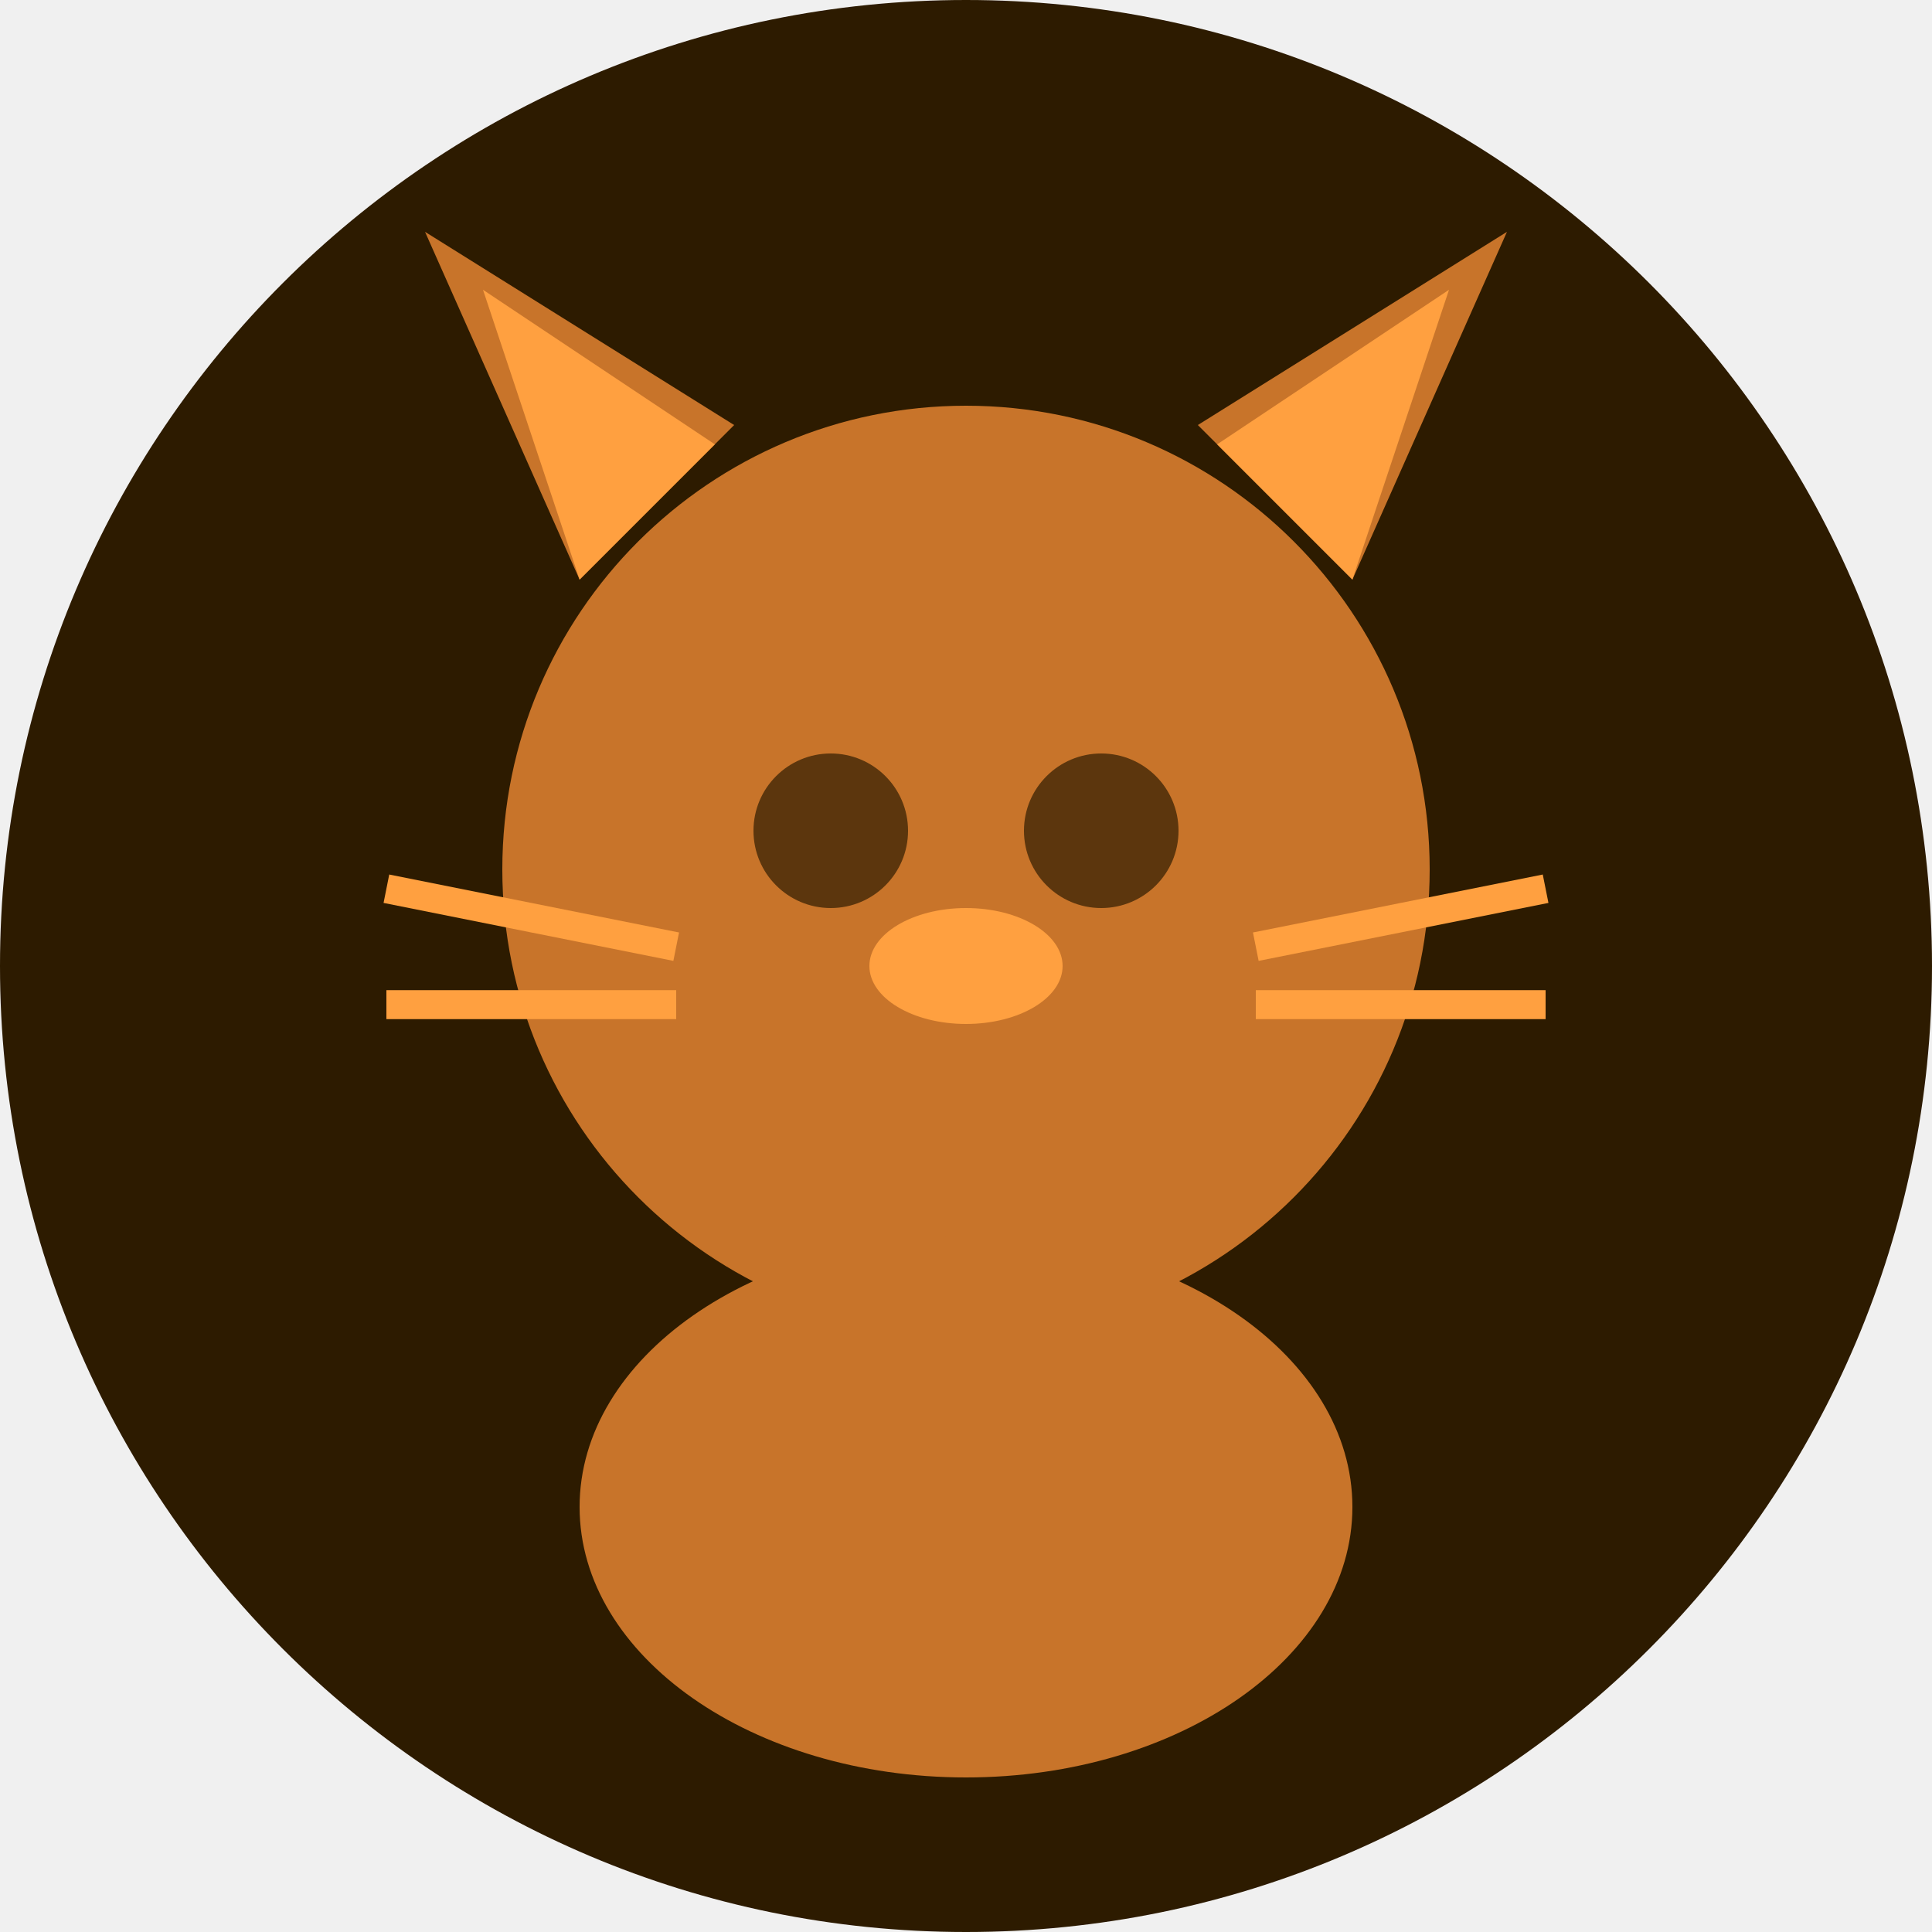
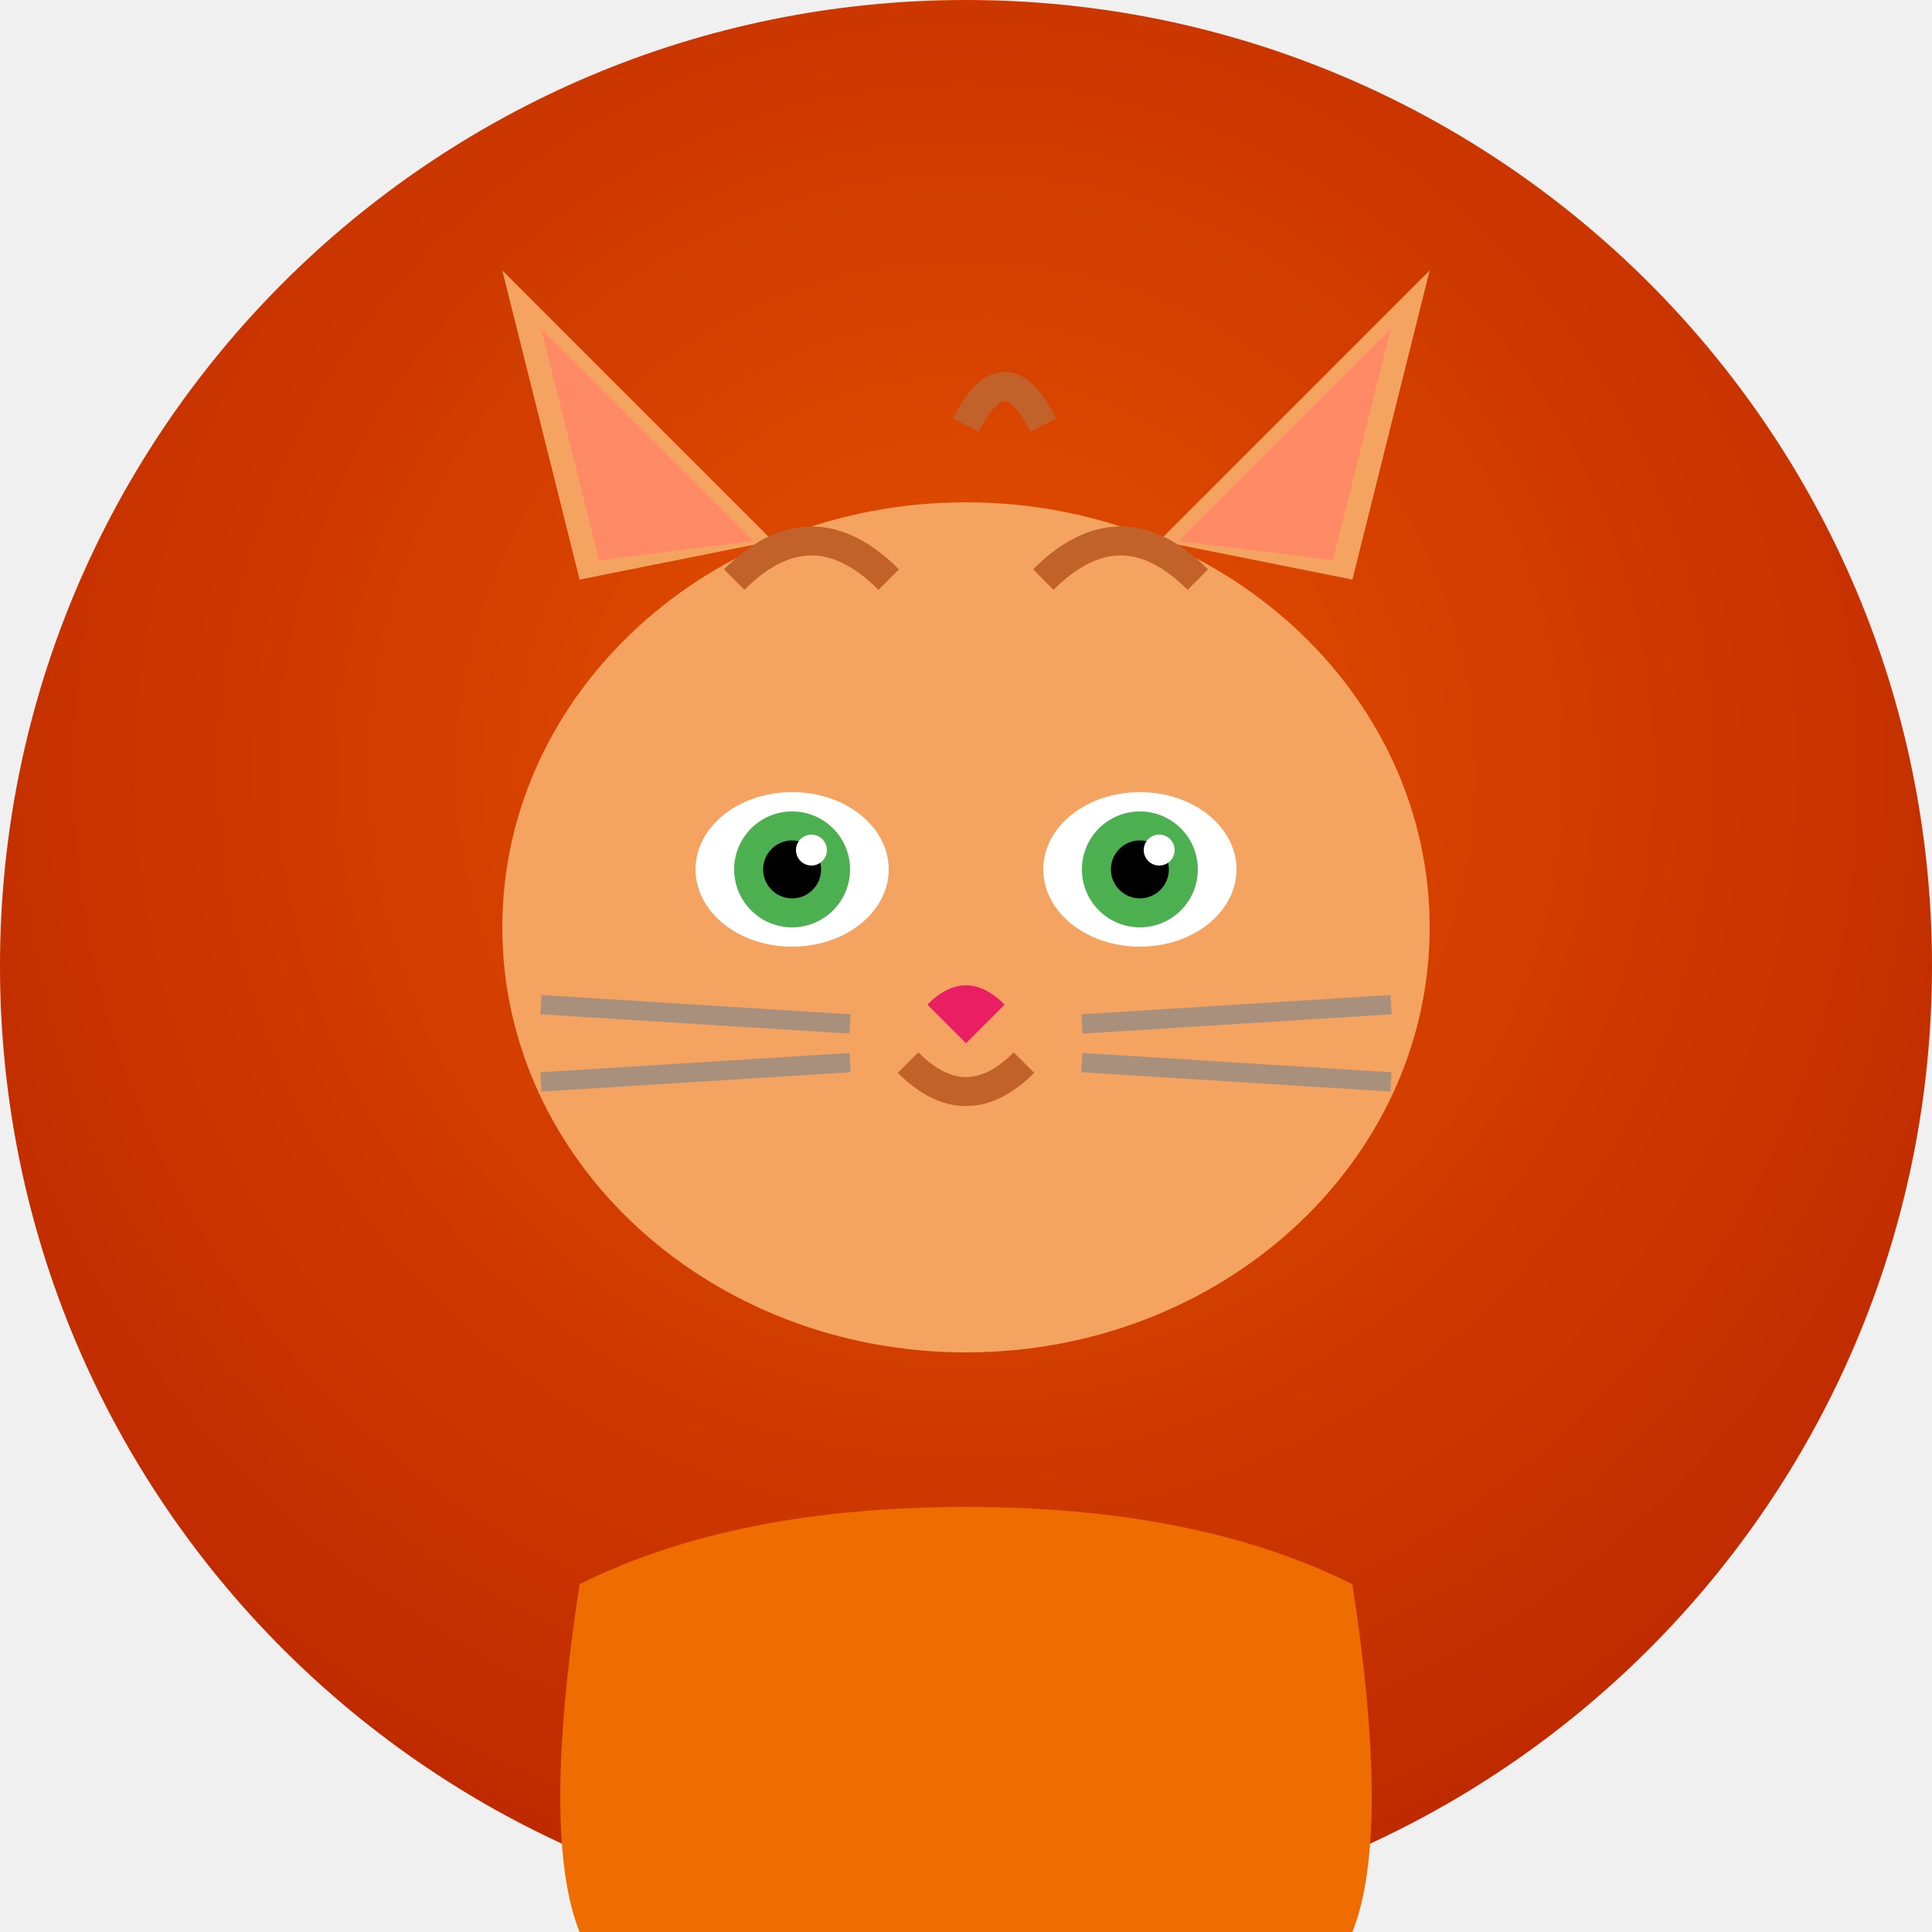
<svg xmlns="http://www.w3.org/2000/svg" viewBox="0 0 100 100">
-   <circle cx="50" cy="50" r="50" fill="#2d1b00" />
-   <circle cx="50" cy="45" r="24" fill="#c8742a" />
-   <polygon points="30,30 22,12 38,22" fill="#c8742a" />
-   <polygon points="70,30 78,12 62,22" fill="#c8742a" />
-   <polygon points="30,30 25,15 37,23" fill="#ffa040" />
-   <polygon points="70,30 75,15 63,23" fill="#ffa040" />
-   <ellipse cx="43" cy="43" rx="4" ry="4" fill="#2d1b00" opacity="0.7" />
-   <ellipse cx="57" cy="43" rx="4" ry="4" fill="#2d1b00" opacity="0.7" />
-   <ellipse cx="50" cy="50" rx="5" ry="3" fill="#ffa040" />
-   <line x1="35" y1="49" x2="20" y2="46" stroke="#ffa040" stroke-width="1.5" />
-   <line x1="35" y1="52" x2="20" y2="52" stroke="#ffa040" stroke-width="1.5" />
-   <line x1="65" y1="49" x2="80" y2="46" stroke="#ffa040" stroke-width="1.5" />
-   <line x1="65" y1="52" x2="80" y2="52" stroke="#ffa040" stroke-width="1.5" />
-   <ellipse cx="50" cy="78" rx="20" ry="14" fill="#c8742a" />
+   <defs>
+     <radialGradient id="bg" cx="50%" cy="40%" r="60%">
+       <stop offset="0%" stop-color="#e65100" stop-opacity="1" />
+       <stop offset="100%" stop-color="#be2900" stop-opacity="1" />
+     </radialGradient>
+   </defs>
+   <circle cx="50" cy="50" r="50" fill="url(#bg)" />
+   <path d="M30 82 Q28 95 30 100 L70 100 Q72 95 70 82 Q62 78 50 78 Q38 78 30 82Z" fill="#ef6c00" />
+   <ellipse cx="50" cy="48" rx="24" ry="22" fill="#f4a460" />
+   <polygon points="30,30 26,14 40,28" fill="#f4a460" />
+   <polygon points="70,30 74,14 60,28" fill="#f4a460" />
+   <polygon points="31,29 28,17 39,28" fill="#ff8a65" />
+   <polygon points="69,29 72,17 61,28" fill="#ff8a65" />
+   <path d="M38 30 Q42 26 46 30" stroke="#c0622a" stroke-width="1.5" fill="none" />
+   <path d="M54 30 Q58 26 62 30" stroke="#c0622a" stroke-width="1.5" fill="none" />
+   <path d="M50 22 Q52 18 54 22" stroke="#c0622a" stroke-width="1.5" fill="none" />
+   <ellipse cx="41" cy="45" rx="5" ry="4" fill="#fff" />
+   <ellipse cx="59" cy="45" rx="5" ry="4" fill="#fff" />
+   <circle cx="41" cy="45" r="3" fill="#4caf50" />
+   <circle cx="59" cy="45" r="3" fill="#4caf50" />
+   <circle cx="41" cy="45" r="1.5" fill="#000" />
+   <circle cx="59" cy="45" r="1.5" fill="#000" />
+   <circle cx="42" cy="44" r="0.8" fill="#fff" />
+   <circle cx="60" cy="44" r="0.8" fill="#fff" />
+   <path d="M48 52 L50 54 L52 52 Q50 50 48 52Z" fill="#e91e63" />
+   <line x1="28" y1="52" x2="44" y2="53" stroke="#888" stroke-width="1" opacity="0.7" />
+   <line x1="28" y1="56" x2="44" y2="55" stroke="#888" stroke-width="1" opacity="0.7" />
+   <line x1="56" y1="53" x2="72" y2="52" stroke="#888" stroke-width="1" opacity="0.7" />
+   <line x1="56" y1="55" x2="72" y2="56" stroke="#888" stroke-width="1" opacity="0.7" />
+   <path d="M47 55 Q50 58 53 55" fill="none" stroke="#c0622a" stroke-width="1.5" />
</svg>
